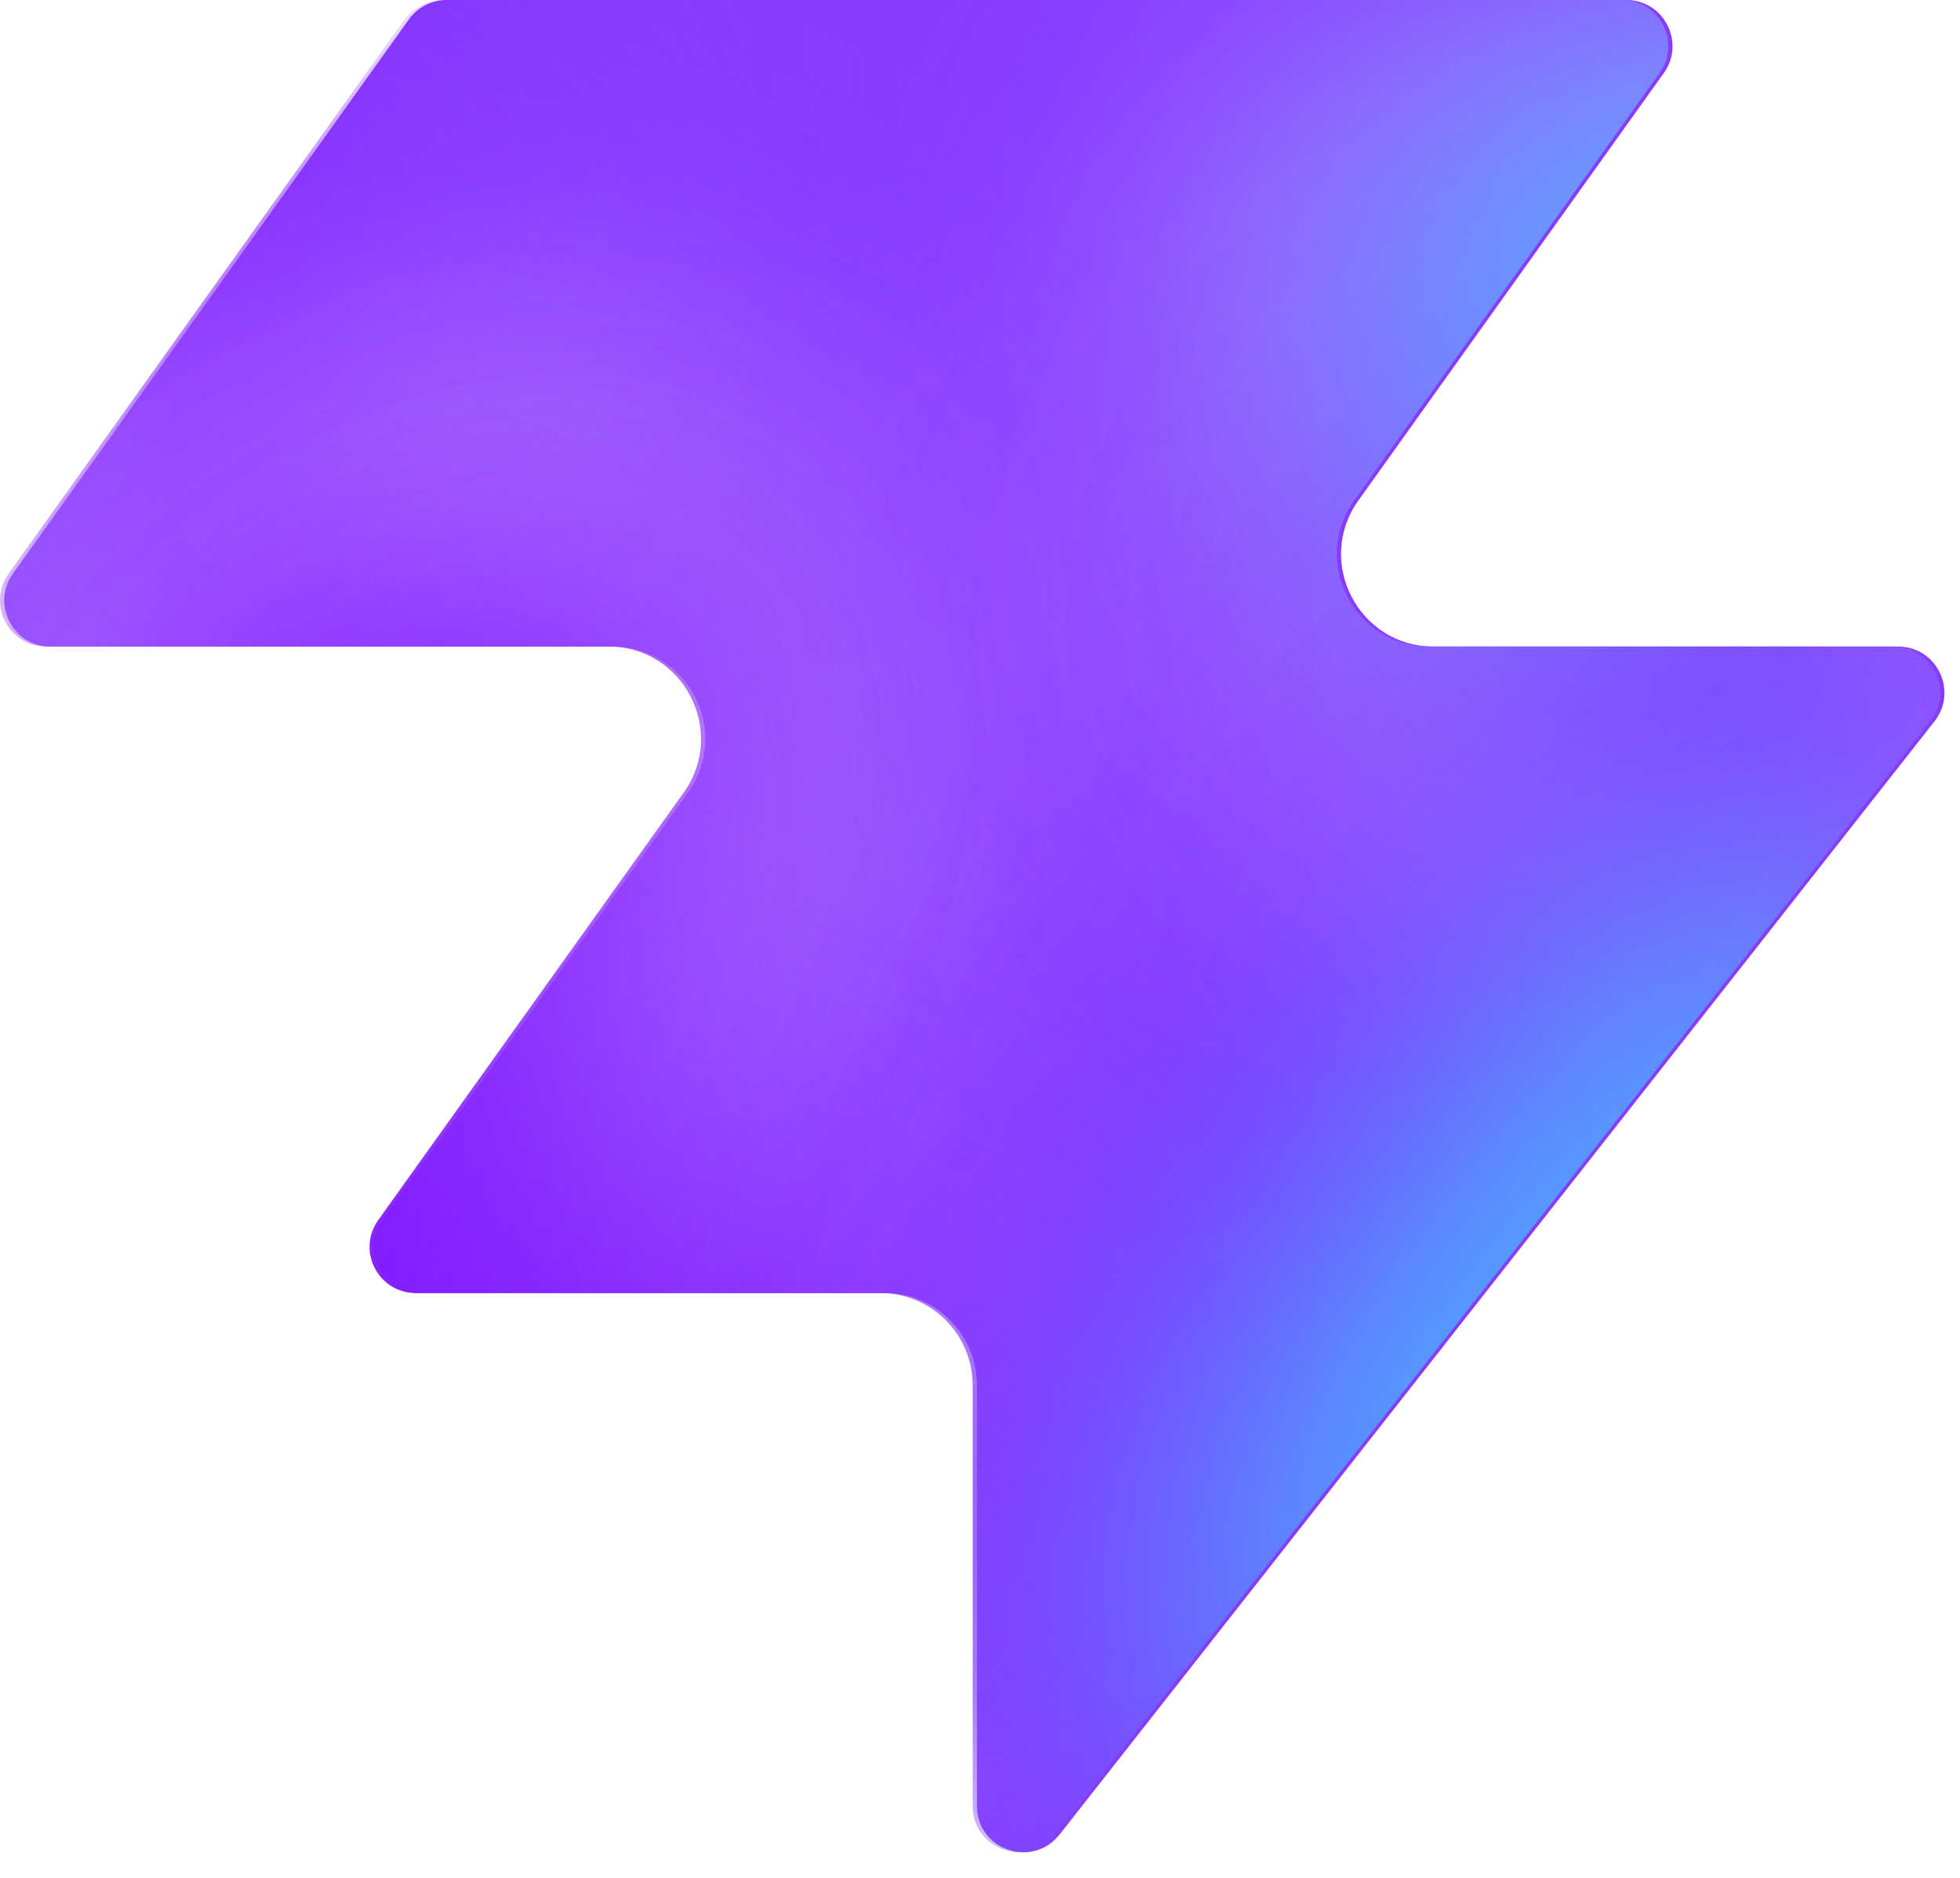
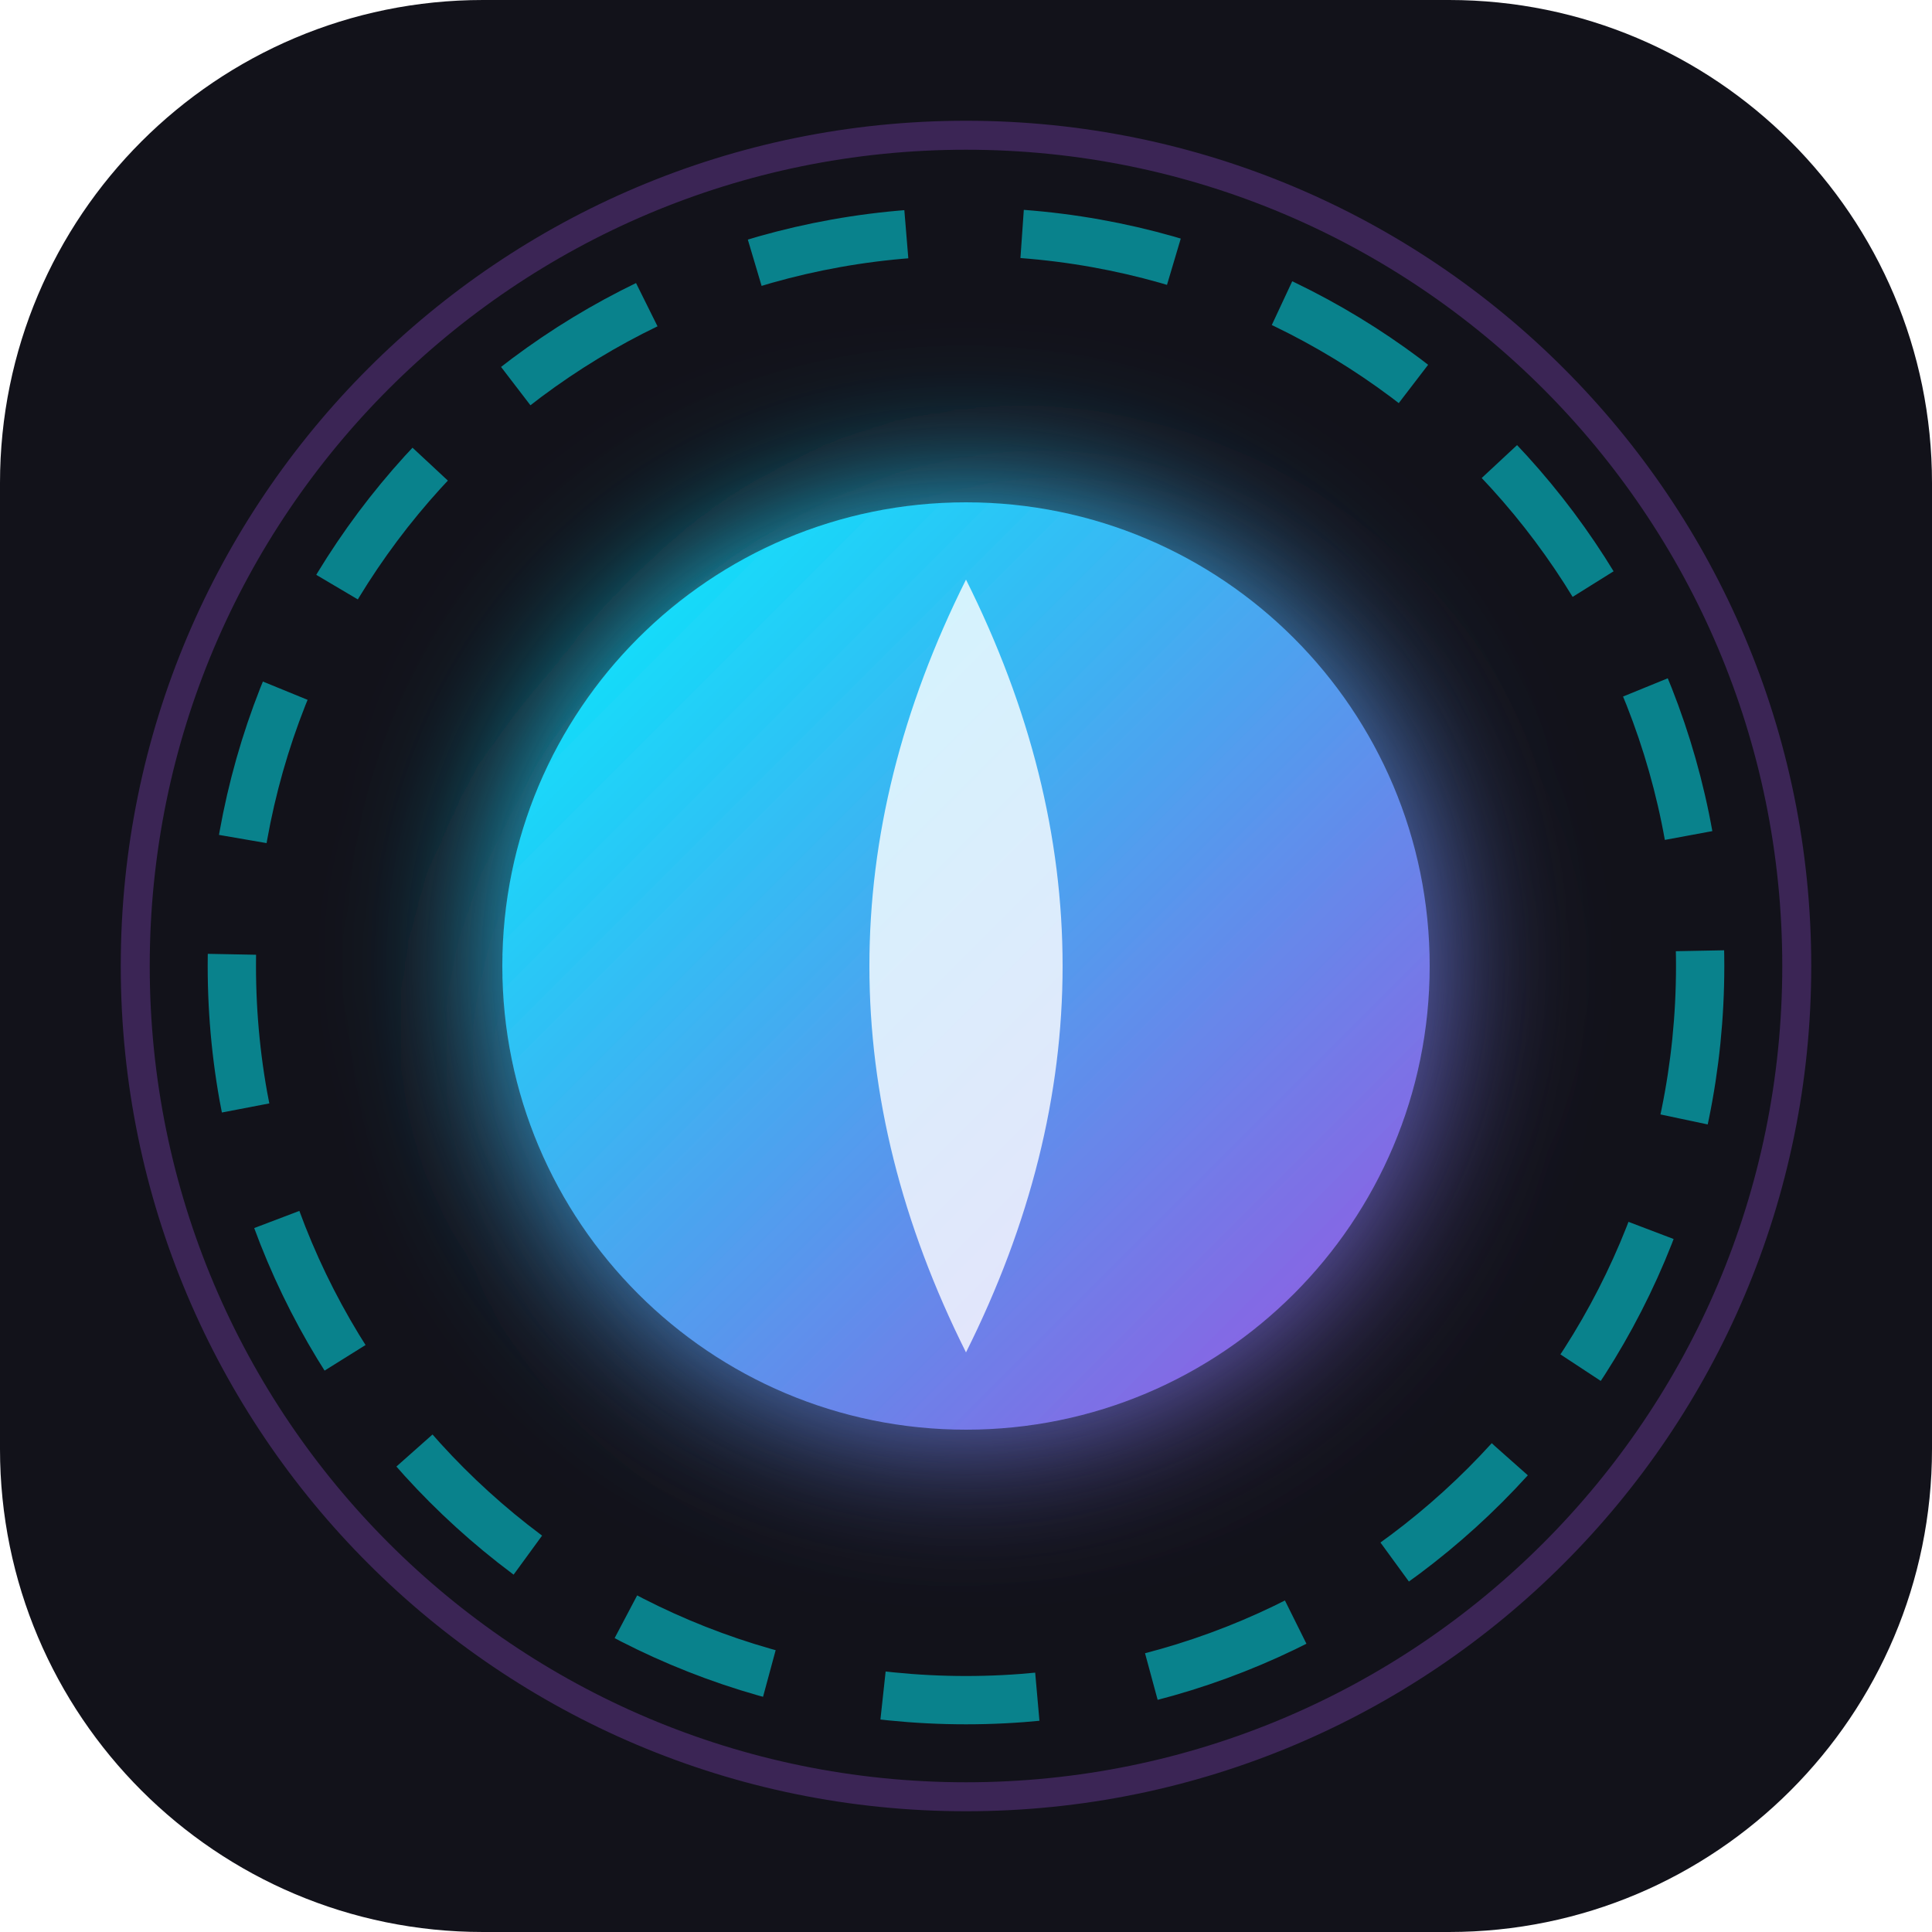
- <svg xmlns="http://www.w3.org/2000/svg" width="48" height="46" fill="none" viewBox="0 0 48 46">
-   <path fill="#863bff" d="M25.946 44.938c-.664.845-2.021.375-2.021-.698V33.937a2.26 2.26 0 0 0-2.262-2.262H10.287c-.92 0-1.456-1.04-.92-1.788l7.48-10.471c1.07-1.497 0-3.578-1.842-3.578H1.237c-.92 0-1.456-1.04-.92-1.788L10.013.474c.214-.297.556-.474.92-.474h28.894c.92 0 1.456 1.04.92 1.788l-7.48 10.471c-1.07 1.498 0 3.579 1.842 3.579h11.377c.943 0 1.473 1.088.89 1.83L25.947 44.94z" style="fill:#863bff;fill:color(display-p3 .525 .23 1);fill-opacity:1" />
-   <mask id="a" width="48" height="46" x="0" y="0" maskUnits="userSpaceOnUse" style="mask-type:alpha">
-     <path fill="#000" d="M25.842 44.938c-.664.844-2.021.375-2.021-.698V33.937a2.26 2.26 0 0 0-2.262-2.262H10.183c-.92 0-1.456-1.04-.92-1.788l7.48-10.471c1.07-1.498 0-3.579-1.842-3.579H1.133c-.92 0-1.456-1.04-.92-1.787L9.91.473c.214-.297.556-.474.92-.474h28.894c.92 0 1.456 1.04.92 1.788l-7.48 10.471c-1.07 1.498 0 3.578 1.842 3.578h11.377c.943 0 1.473 1.088.89 1.832L25.843 44.94z" style="fill:#000;fill-opacity:1" />
-   </mask>
-   <g mask="url(#a)">
-     <g filter="url(#b)">
-       <ellipse cx="5.508" cy="14.704" fill="#ede6ff" rx="5.508" ry="14.704" style="fill:#ede6ff;fill:color(display-p3 .927 .903 1);fill-opacity:1" transform="matrix(.00324 1 1 -.00324 -4.47 31.516)" />
-     </g>
-     <g filter="url(#c)">
-       <ellipse cx="10.399" cy="29.851" fill="#ede6ff" rx="10.399" ry="29.851" style="fill:#ede6ff;fill:color(display-p3 .927 .903 1);fill-opacity:1" transform="matrix(.00324 1 1 -.00324 -39.328 7.883)" />
-     </g>
-     <g filter="url(#d)">
-       <ellipse cx="5.508" cy="30.487" fill="#7e14ff" rx="5.508" ry="30.487" style="fill:#7e14ff;fill:color(display-p3 .492 .077 1);fill-opacity:1" transform="rotate(89.814 -25.913 -14.639)scale(1 -1)" />
-     </g>
-     <g filter="url(#e)">
-       <ellipse cx="5.508" cy="30.599" fill="#7e14ff" rx="5.508" ry="30.599" style="fill:#7e14ff;fill:color(display-p3 .492 .077 1);fill-opacity:1" transform="rotate(89.814 -32.644 -3.334)scale(1 -1)" />
-     </g>
-     <g filter="url(#f)">
-       <ellipse cx="5.508" cy="30.599" fill="#7e14ff" rx="5.508" ry="30.599" style="fill:#7e14ff;fill:color(display-p3 .492 .077 1);fill-opacity:1" transform="matrix(.00324 1 1 -.00324 -34.34 30.47)" />
-     </g>
-     <g filter="url(#g)">
-       <ellipse cx="14.072" cy="22.078" fill="#ede6ff" rx="14.072" ry="22.078" style="fill:#ede6ff;fill:color(display-p3 .927 .903 1);fill-opacity:1" transform="rotate(93.35 24.506 48.493)scale(-1 1)" />
-     </g>
-     <g filter="url(#h)">
-       <ellipse cx="3.47" cy="21.501" fill="#7e14ff" rx="3.47" ry="21.501" style="fill:#7e14ff;fill:color(display-p3 .492 .077 1);fill-opacity:1" transform="rotate(89.009 28.708 47.59)scale(-1 1)" />
-     </g>
-     <g filter="url(#i)">
-       <ellipse cx="3.47" cy="21.501" fill="#7e14ff" rx="3.47" ry="21.501" style="fill:#7e14ff;fill:color(display-p3 .492 .077 1);fill-opacity:1" transform="rotate(89.009 28.708 47.59)scale(-1 1)" />
-     </g>
-     <g filter="url(#j)">
-       <ellipse cx=".387" cy="8.972" fill="#7e14ff" rx="4.407" ry="29.108" style="fill:#7e14ff;fill:color(display-p3 .492 .077 1);fill-opacity:1" transform="rotate(39.51 .387 8.972)" />
-     </g>
-     <g filter="url(#k)">
-       <ellipse cx="47.523" cy="-6.092" fill="#7e14ff" rx="4.407" ry="29.108" style="fill:#7e14ff;fill:color(display-p3 .492 .077 1);fill-opacity:1" transform="rotate(37.892 47.523 -6.092)" />
-     </g>
-     <g filter="url(#l)">
-       <ellipse cx="41.412" cy="6.333" fill="#47bfff" rx="5.971" ry="9.665" style="fill:#47bfff;fill:color(display-p3 .28 .748 1);fill-opacity:1" transform="rotate(37.892 41.412 6.333)" />
-     </g>
-     <g filter="url(#m)">
-       <ellipse cx="-1.879" cy="38.332" fill="#7e14ff" rx="4.407" ry="29.108" style="fill:#7e14ff;fill:color(display-p3 .492 .077 1);fill-opacity:1" transform="rotate(37.892 -1.88 38.332)" />
-     </g>
-     <g filter="url(#n)">
-       <ellipse cx="-1.879" cy="38.332" fill="#7e14ff" rx="4.407" ry="29.108" style="fill:#7e14ff;fill:color(display-p3 .492 .077 1);fill-opacity:1" transform="rotate(37.892 -1.88 38.332)" />
-     </g>
-     <g filter="url(#o)">
-       <ellipse cx="35.651" cy="29.907" fill="#7e14ff" rx="4.407" ry="29.108" style="fill:#7e14ff;fill:color(display-p3 .492 .077 1);fill-opacity:1" transform="rotate(37.892 35.651 29.907)" />
-     </g>
-     <g filter="url(#p)">
-       <ellipse cx="38.418" cy="32.4" fill="#47bfff" rx="5.971" ry="15.297" style="fill:#47bfff;fill:color(display-p3 .28 .748 1);fill-opacity:1" transform="rotate(37.892 38.418 32.4)" />
-     </g>
-   </g>
+ <svg xmlns="http://www.w3.org/2000/svg" viewBox="0 0 100 100">
  <defs>
-     <filter id="b" width="60.045" height="41.654" x="-19.77" y="16.149" color-interpolation-filters="sRGB" filterUnits="userSpaceOnUse">
-       <feFlood flood-opacity="0" result="BackgroundImageFix" />
-       <feBlend in="SourceGraphic" in2="BackgroundImageFix" result="shape" />
-       <feGaussianBlur result="effect1_foregroundBlur_2002_17158" stdDeviation="7.659" />
-     </filter>
-     <filter id="c" width="90.34" height="51.437" x="-54.613" y="-7.533" color-interpolation-filters="sRGB" filterUnits="userSpaceOnUse">
-       <feFlood flood-opacity="0" result="BackgroundImageFix" />
-       <feBlend in="SourceGraphic" in2="BackgroundImageFix" result="shape" />
-       <feGaussianBlur result="effect1_foregroundBlur_2002_17158" stdDeviation="7.659" />
-     </filter>
-     <filter id="d" width="79.355" height="29.4" x="-49.64" y="2.03" color-interpolation-filters="sRGB" filterUnits="userSpaceOnUse">
-       <feFlood flood-opacity="0" result="BackgroundImageFix" />
-       <feBlend in="SourceGraphic" in2="BackgroundImageFix" result="shape" />
-       <feGaussianBlur result="effect1_foregroundBlur_2002_17158" stdDeviation="4.596" />
-     </filter>
-     <filter id="e" width="79.579" height="29.4" x="-45.045" y="20.029" color-interpolation-filters="sRGB" filterUnits="userSpaceOnUse">
-       <feFlood flood-opacity="0" result="BackgroundImageFix" />
-       <feBlend in="SourceGraphic" in2="BackgroundImageFix" result="shape" />
-       <feGaussianBlur result="effect1_foregroundBlur_2002_17158" stdDeviation="4.596" />
-     </filter>
-     <filter id="f" width="79.579" height="29.4" x="-43.513" y="21.178" color-interpolation-filters="sRGB" filterUnits="userSpaceOnUse">
-       <feFlood flood-opacity="0" result="BackgroundImageFix" />
-       <feBlend in="SourceGraphic" in2="BackgroundImageFix" result="shape" />
-       <feGaussianBlur result="effect1_foregroundBlur_2002_17158" stdDeviation="4.596" />
-     </filter>
-     <filter id="g" width="74.749" height="58.852" x="15.756" y="-17.901" color-interpolation-filters="sRGB" filterUnits="userSpaceOnUse">
-       <feFlood flood-opacity="0" result="BackgroundImageFix" />
-       <feBlend in="SourceGraphic" in2="BackgroundImageFix" result="shape" />
-       <feGaussianBlur result="effect1_foregroundBlur_2002_17158" stdDeviation="7.659" />
-     </filter>
-     <filter id="h" width="61.377" height="25.362" x="23.548" y="2.284" color-interpolation-filters="sRGB" filterUnits="userSpaceOnUse">
-       <feFlood flood-opacity="0" result="BackgroundImageFix" />
-       <feBlend in="SourceGraphic" in2="BackgroundImageFix" result="shape" />
-       <feGaussianBlur result="effect1_foregroundBlur_2002_17158" stdDeviation="4.596" />
-     </filter>
-     <filter id="i" width="61.377" height="25.362" x="23.548" y="2.284" color-interpolation-filters="sRGB" filterUnits="userSpaceOnUse">
-       <feFlood flood-opacity="0" result="BackgroundImageFix" />
-       <feBlend in="SourceGraphic" in2="BackgroundImageFix" result="shape" />
-       <feGaussianBlur result="effect1_foregroundBlur_2002_17158" stdDeviation="4.596" />
-     </filter>
-     <filter id="j" width="56.045" height="63.649" x="-27.636" y="-22.853" color-interpolation-filters="sRGB" filterUnits="userSpaceOnUse">
-       <feFlood flood-opacity="0" result="BackgroundImageFix" />
-       <feBlend in="SourceGraphic" in2="BackgroundImageFix" result="shape" />
-       <feGaussianBlur result="effect1_foregroundBlur_2002_17158" stdDeviation="4.596" />
-     </filter>
-     <filter id="k" width="54.814" height="64.646" x="20.116" y="-38.415" color-interpolation-filters="sRGB" filterUnits="userSpaceOnUse">
-       <feFlood flood-opacity="0" result="BackgroundImageFix" />
-       <feBlend in="SourceGraphic" in2="BackgroundImageFix" result="shape" />
-       <feGaussianBlur result="effect1_foregroundBlur_2002_17158" stdDeviation="4.596" />
-     </filter>
-     <filter id="l" width="33.541" height="35.313" x="24.641" y="-11.323" color-interpolation-filters="sRGB" filterUnits="userSpaceOnUse">
-       <feFlood flood-opacity="0" result="BackgroundImageFix" />
-       <feBlend in="SourceGraphic" in2="BackgroundImageFix" result="shape" />
-       <feGaussianBlur result="effect1_foregroundBlur_2002_17158" stdDeviation="4.596" />
-     </filter>
-     <filter id="m" width="54.814" height="64.646" x="-29.286" y="6.009" color-interpolation-filters="sRGB" filterUnits="userSpaceOnUse">
-       <feFlood flood-opacity="0" result="BackgroundImageFix" />
-       <feBlend in="SourceGraphic" in2="BackgroundImageFix" result="shape" />
-       <feGaussianBlur result="effect1_foregroundBlur_2002_17158" stdDeviation="4.596" />
-     </filter>
-     <filter id="n" width="54.814" height="64.646" x="-29.286" y="6.009" color-interpolation-filters="sRGB" filterUnits="userSpaceOnUse">
-       <feFlood flood-opacity="0" result="BackgroundImageFix" />
-       <feBlend in="SourceGraphic" in2="BackgroundImageFix" result="shape" />
-       <feGaussianBlur result="effect1_foregroundBlur_2002_17158" stdDeviation="4.596" />
-     </filter>
-     <filter id="o" width="54.814" height="64.646" x="8.244" y="-2.416" color-interpolation-filters="sRGB" filterUnits="userSpaceOnUse">
-       <feFlood flood-opacity="0" result="BackgroundImageFix" />
-       <feBlend in="SourceGraphic" in2="BackgroundImageFix" result="shape" />
-       <feGaussianBlur result="effect1_foregroundBlur_2002_17158" stdDeviation="4.596" />
-     </filter>
-     <filter id="p" width="39.409" height="43.623" x="18.713" y="10.588" color-interpolation-filters="sRGB" filterUnits="userSpaceOnUse">
-       <feFlood flood-opacity="0" result="BackgroundImageFix" />
-       <feBlend in="SourceGraphic" in2="BackgroundImageFix" result="shape" />
-       <feGaussianBlur result="effect1_foregroundBlur_2002_17158" stdDeviation="4.596" />
+     <linearGradient id="aiGrad" x1="0%" y1="0%" x2="100%" y2="100%">
+       <stop offset="0%" stop-color="#00f2fe" />
+       <stop offset="100%" stop-color="#9b51e0" />
+     </linearGradient>
+     <filter id="glow" x="-20%" y="-20%" width="140%" height="140%">
+       <feGaussianBlur stdDeviation="4" result="blur" />
+       <feComposite in="SourceGraphic" in2="blur" operator="over" />
    </filter>
  </defs>
+   <rect width="100" height="100" rx="25" fill="#12121a" />
+   <circle cx="50" cy="50" r="24" fill="url(#aiGrad)" filter="url(#glow)" />
+   <path d="M50 30 Q 60 50 50 70 Q 40 50 50 30" fill="rgba(255, 255, 255, 0.8)" />
+   <circle cx="50" cy="50" r="38" fill="none" stroke="rgba(0, 242, 254, 0.5)" stroke-width="2.5" stroke-dasharray="8 6" />
+   <circle cx="50" cy="50" r="43" fill="none" stroke="rgba(155, 81, 224, 0.3)" stroke-width="1.5" />
</svg>
